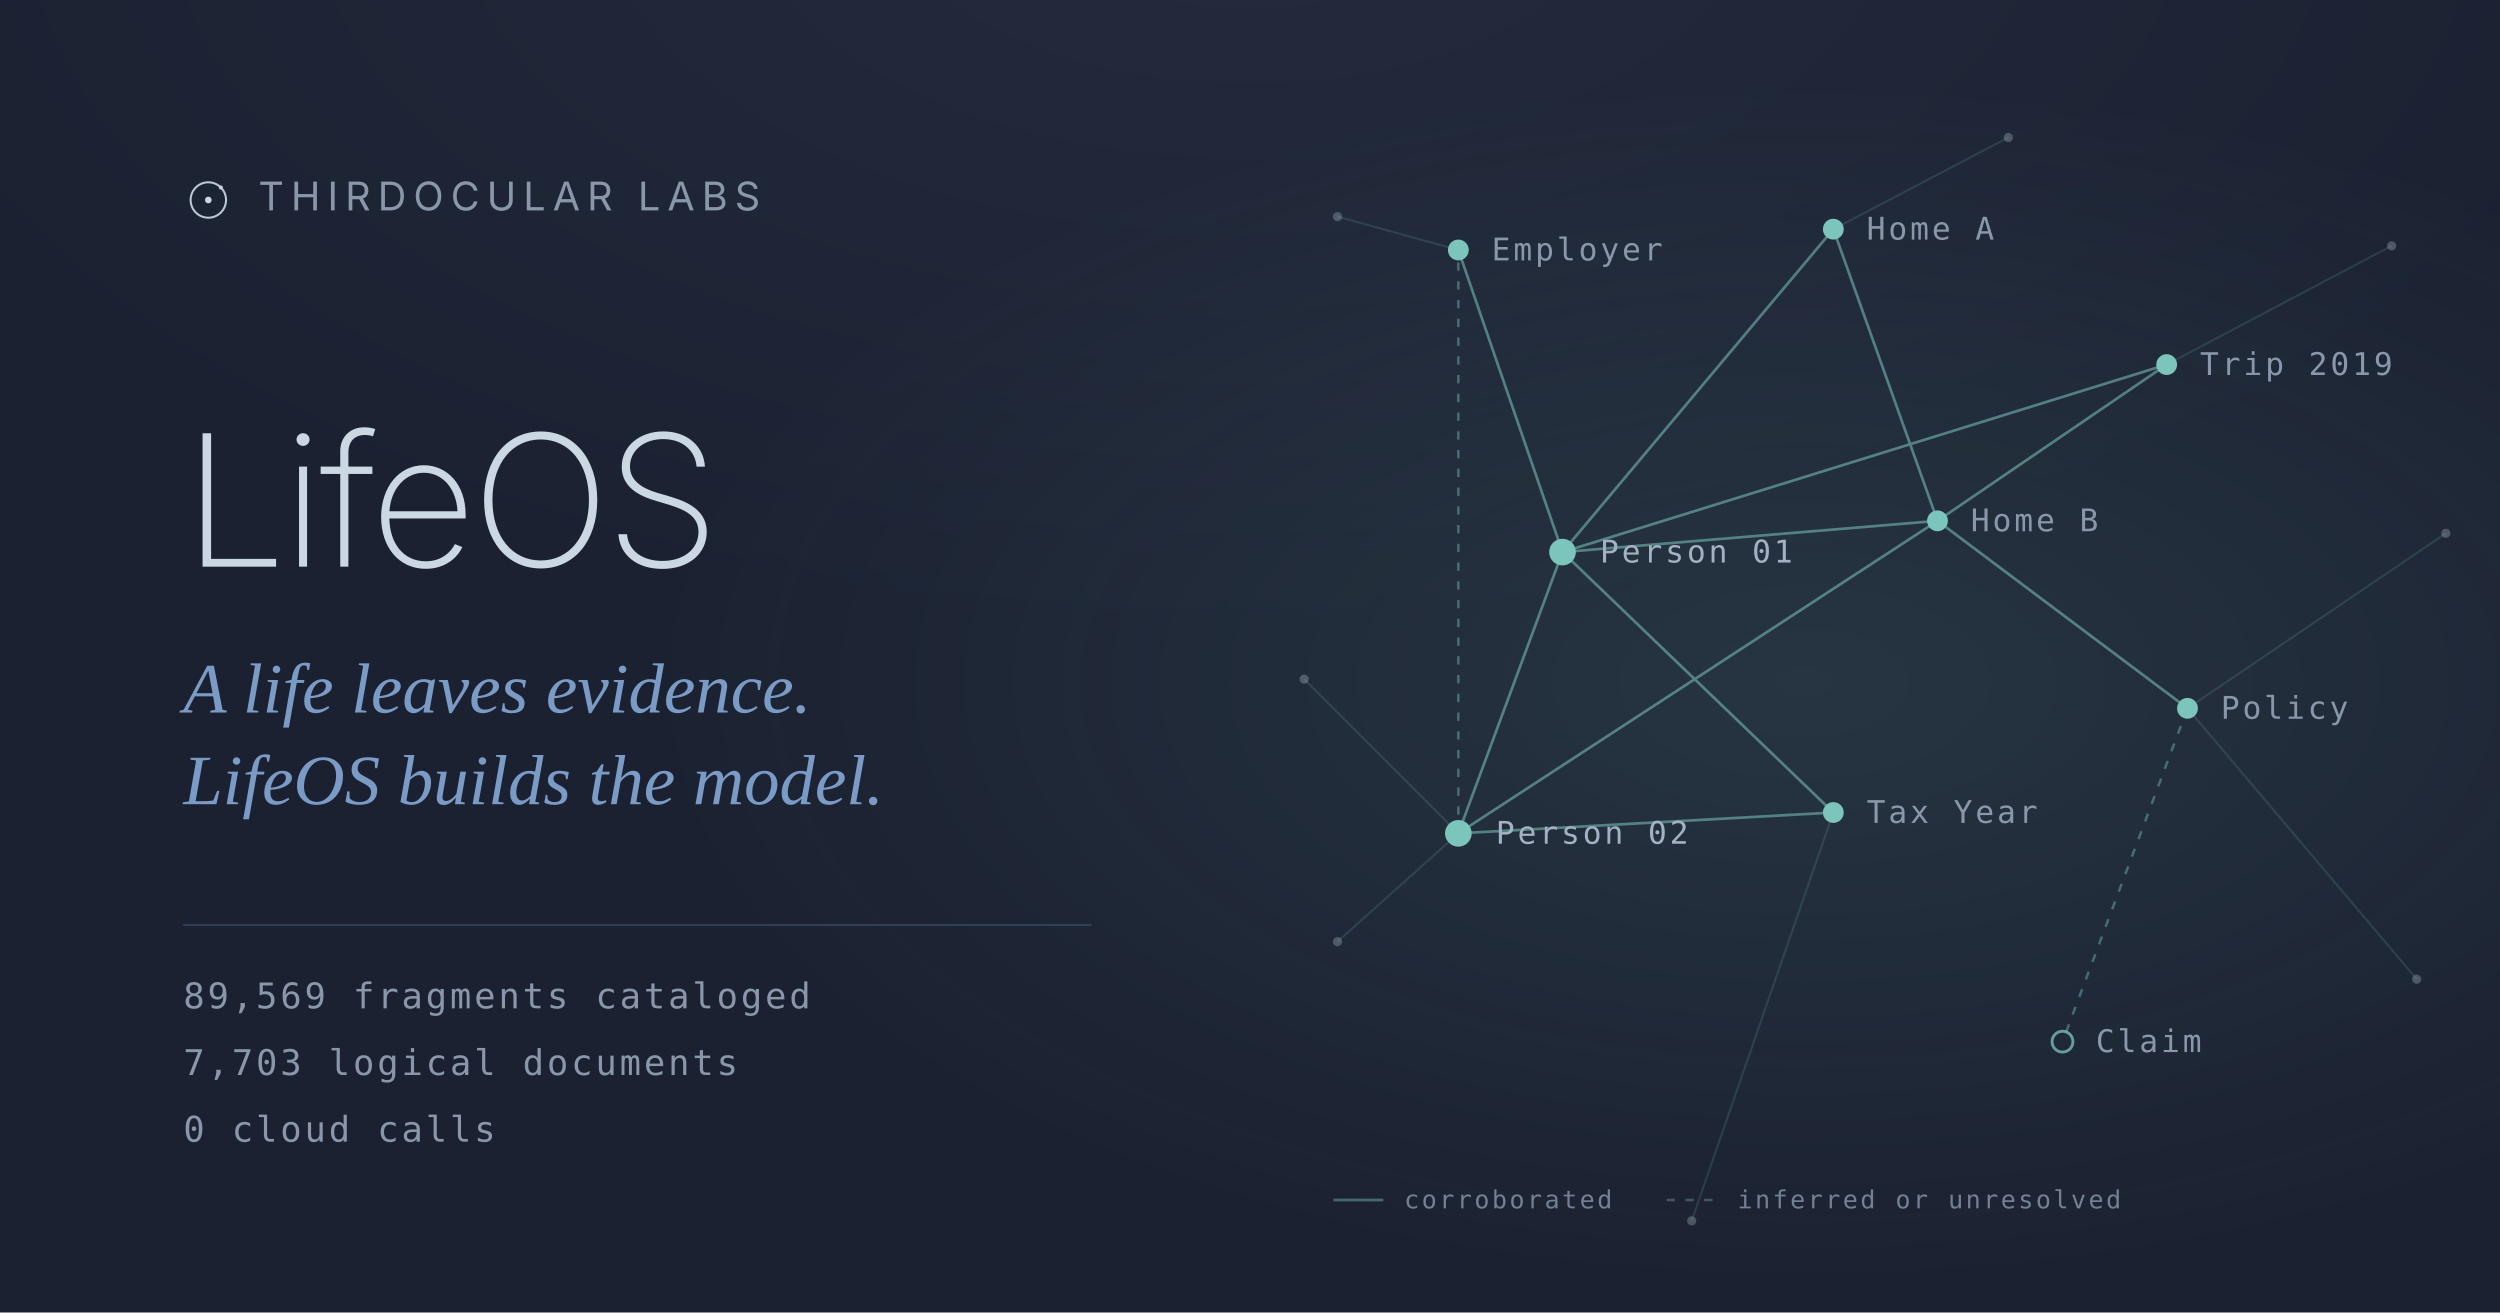
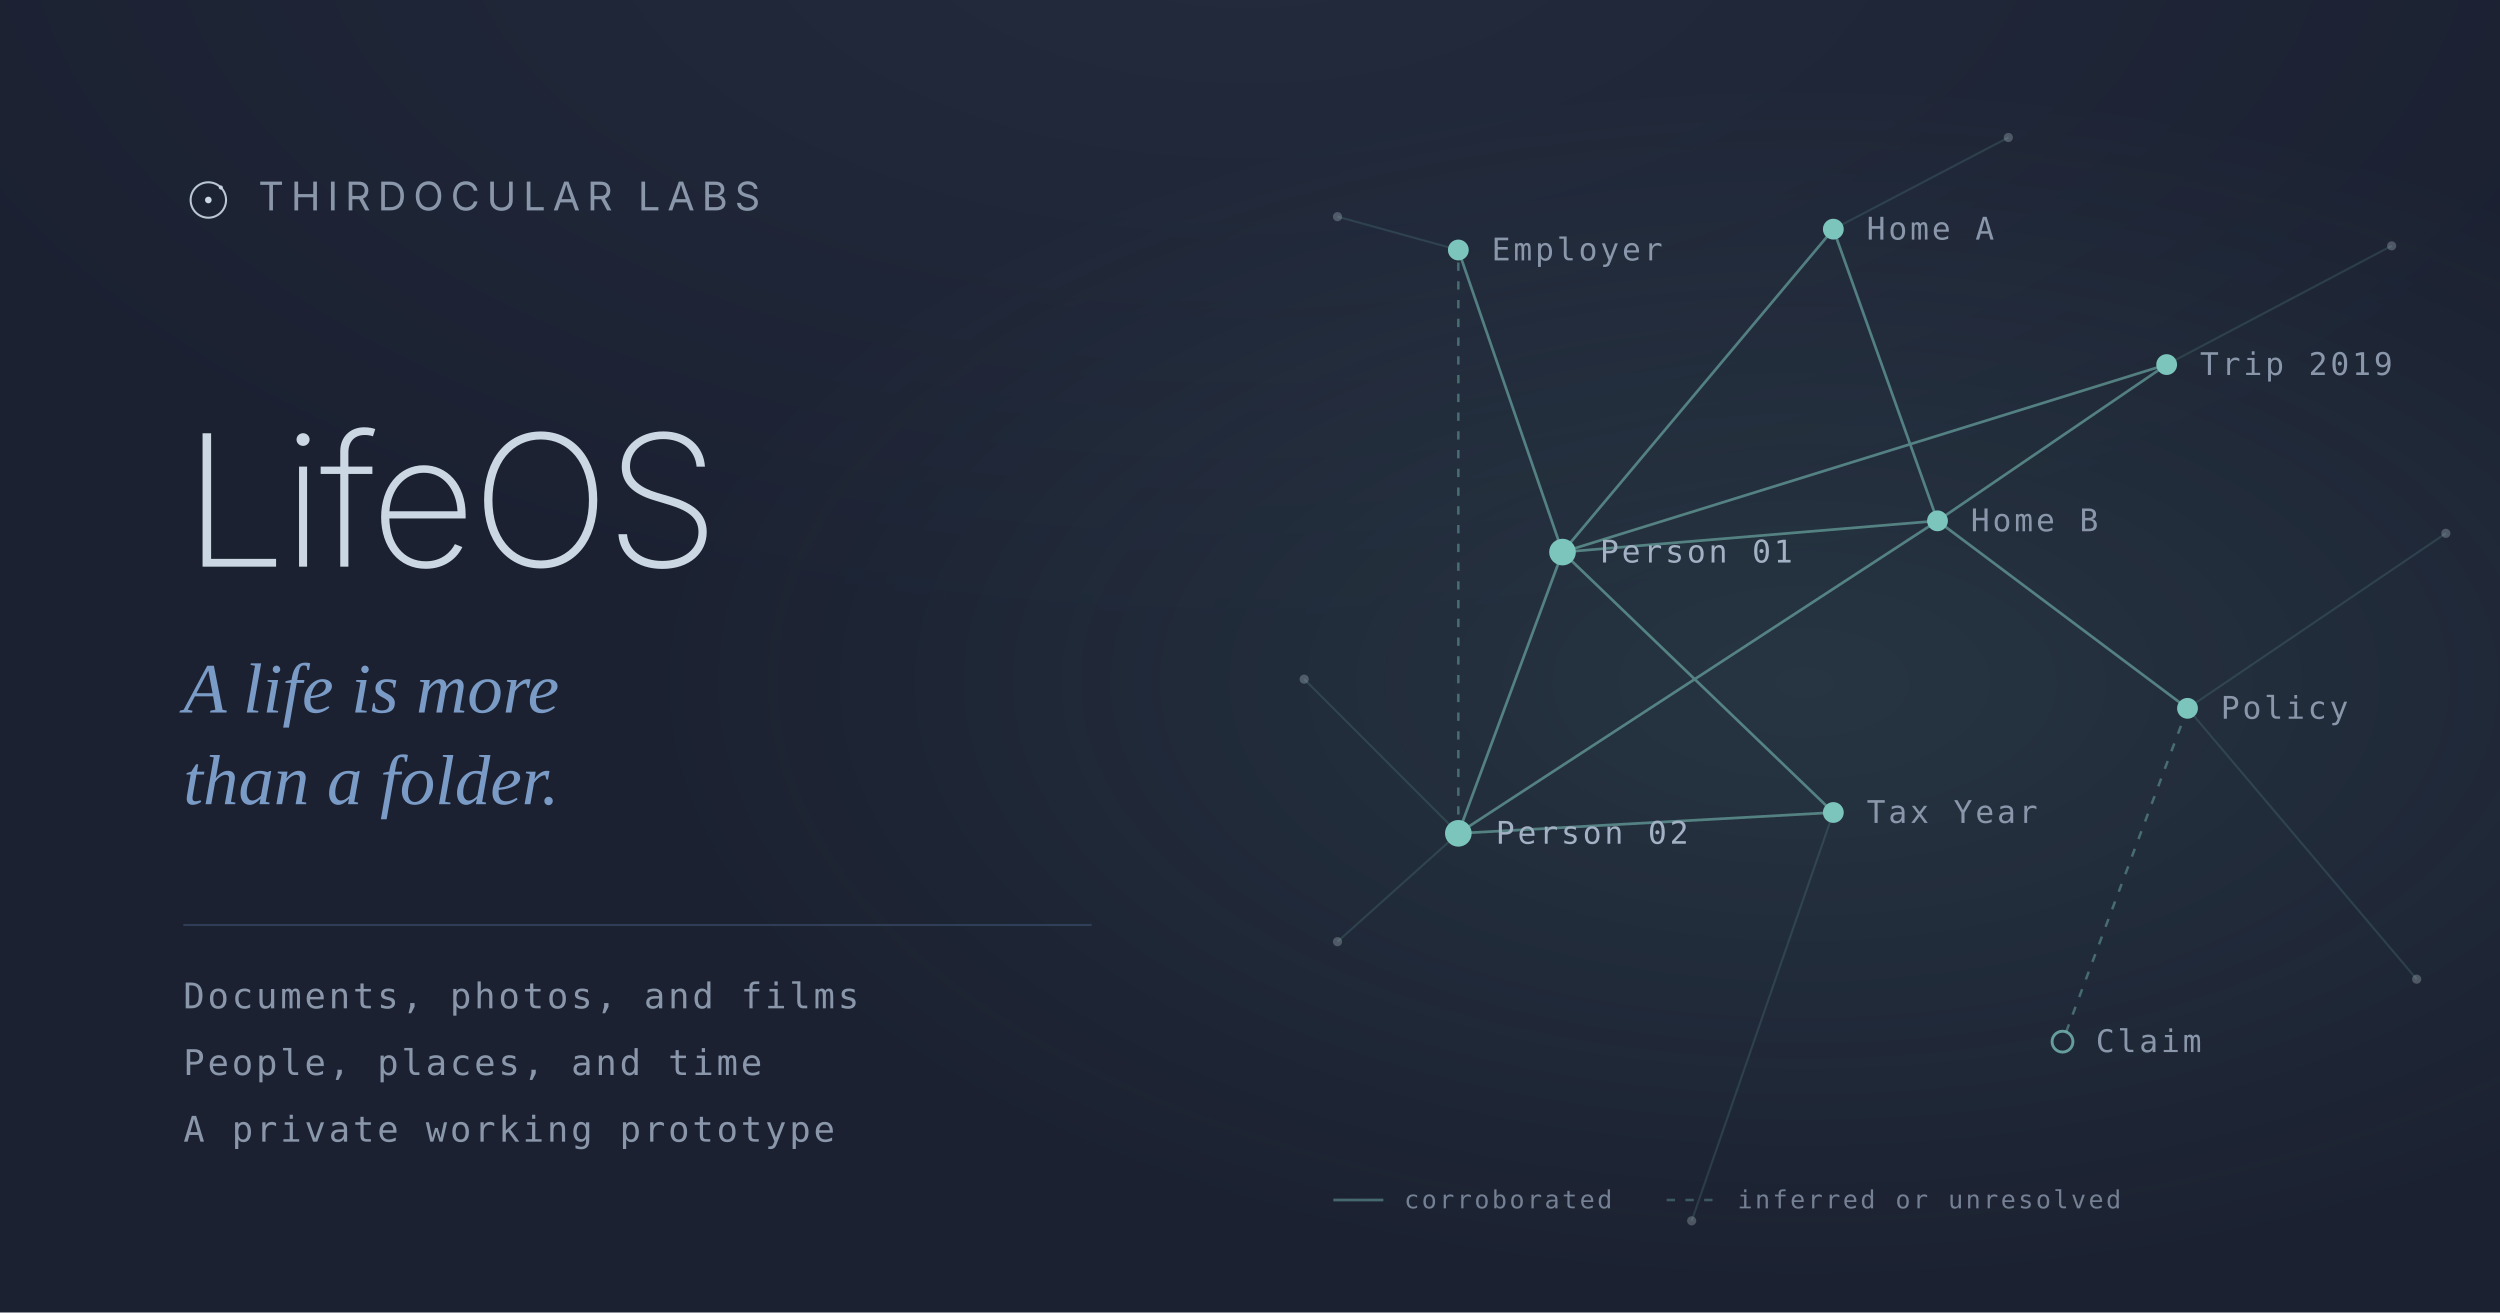
<svg xmlns="http://www.w3.org/2000/svg" width="1200" height="630" viewBox="0 0 1200 630" role="img" aria-label="LifeOS, an experiment from ThirdOcular Labs">
  <defs>
    <radialGradient id="ground" cx="50%" cy="-8%" r="88%">
      <stop offset="0%" stop-color="#232b3d" />
      <stop offset="65%" stop-color="#1b2131" />
    </radialGradient>
    <radialGradient id="halo" cx="72%" cy="52%" r="46%">
      <stop offset="0%" stop-color="#7cc5bc" stop-opacity="0.12" />
      <stop offset="100%" stop-color="#7cc5bc" stop-opacity="0" />
    </radialGradient>
  </defs>
  <rect width="1200" height="630" fill="url(#ground)" />
  <rect width="1200" height="630" fill="url(#halo)" />
  <g fill="#cbd8e4" opacity="0.28">
    <circle cx="642" cy="104" r="2.2" />
    <circle cx="1148" cy="118" r="2.2" />
    <circle cx="812" cy="586" r="2.2" />
    <circle cx="1160" cy="470" r="2.2" />
    <circle cx="626" cy="326" r="2.2" />
    <circle cx="964" cy="66" r="2.2" />
    <circle cx="1174" cy="256" r="2.2" />
    <circle cx="642" cy="452" r="2.2" />
  </g>
  <g stroke="#7cc5bc" stroke-width="1" opacity="0.16" fill="none">
    <path d="M642 104 L700 120" />
    <path d="M964 66 L880 110" />
    <path d="M1148 118 L1040 175" />
    <path d="M626 326 L700 400" />
    <path d="M642 452 L700 400" />
    <path d="M1160 470 L1050 340" />
    <path d="M1174 256 L1050 340" />
    <path d="M812 586 L880 390" />
  </g>
  <g stroke="#7cc5bc" stroke-width="1.3" opacity="0.55" fill="none">
    <path d="M750 265 L700 400" />
    <path d="M750 265 L700 120" />
    <path d="M750 265 L880 110" />
    <path d="M750 265 L930 250" />
    <path d="M700 400 L930 250" />
    <path d="M880 110 L930 250" />
    <path d="M750 265 L880 390" />
    <path d="M700 400 L880 390" />
    <path d="M930 250 L1050 340" />
    <path d="M930 250 L1040 175" />
    <path d="M750 265 L1040 175" />
  </g>
  <g stroke="#7cc5bc" stroke-width="1.2" opacity="0.42" fill="none" stroke-dasharray="4 5">
    <path d="M1050 340 L990 500" />
    <path d="M700 400 L700 120" />
  </g>
  <g fill="#7cc5bc">
    <circle cx="750" cy="265" r="6.4" />
    <circle cx="700" cy="400" r="6.4" />
    <circle cx="880" cy="110" r="5" />
    <circle cx="930" cy="250" r="5" />
    <circle cx="700" cy="120" r="5" />
    <circle cx="1040" cy="175" r="5" />
    <circle cx="880" cy="390" r="5" />
    <circle cx="1050" cy="340" r="5" />
  </g>
  <circle cx="990" cy="500" r="5" fill="none" stroke="#7cc5bc" stroke-width="1.4" opacity="0.75" />
  <g font-family="ui-monospace, 'Cascadia Mono', 'DejaVu Sans Mono', monospace" font-size="15" letter-spacing="1.4">
    <g fill="#a3b1c4">
      <text x="768" y="270">Person 01</text>
      <text x="718" y="405">Person 02</text>
    </g>
    <g fill="#8a97ab">
      <text x="896" y="115">Home A</text>
      <text x="946" y="255">Home B</text>
      <text x="716" y="125">Employer</text>
      <text x="1056" y="180">Trip 2019</text>
      <text x="896" y="395">Tax Year</text>
      <text x="1066" y="345">Policy</text>
      <text x="1006" y="505">Claim</text>
    </g>
  </g>
  <g transform="translate(88, 84)" stroke="#cbd8e4" fill="none">
    <circle cx="12" cy="12" r="8.5" stroke-width="1" opacity="0.9" />
    <circle cx="12" cy="12" r="1.6" fill="#cbd8e4" stroke="none" />
    <circle cx="18" cy="6" r="1" fill="#cbd8e4" stroke="none" opacity="0.9" />
  </g>
  <text x="124" y="101" font-family="system-ui, -apple-system, 'Segoe UI', sans-serif" font-size="19" fill="#8a97ab" letter-spacing="3.4">THIRDOCULAR LABS</text>
  <text x="88" y="272" font-family="system-ui, -apple-system, 'Segoe UI', sans-serif" font-size="88" font-weight="200" fill="#cbd8e4" letter-spacing="-2">LifeOS</text>
-   <text x="88" y="342" font-family="Georgia, 'Times New Roman', serif" font-style="italic" font-size="34" fill="#7b9bc7">A life leaves evidence.</text>
-   <text x="88" y="386" font-family="Georgia, 'Times New Roman', serif" font-style="italic" font-size="34" fill="#7b9bc7">LifeOS builds the model.</text>
+   <text x="88" y="342" font-family="Georgia, 'Times New Roman', serif" font-style="italic" font-size="34" fill="#7b9bc7">A life is more</text>
+   <text x="88" y="386" font-family="Georgia, 'Times New Roman', serif" font-style="italic" font-size="34" fill="#7b9bc7">than a folder.</text>
  <line x1="88" y1="444" x2="524" y2="444" stroke="#4f6890" stroke-opacity="0.4" stroke-width="1" />
  <g font-family="ui-monospace, 'Cascadia Mono', 'DejaVu Sans Mono', monospace" font-size="17" fill="#8a97ab" letter-spacing="1.4">
-     <text x="88" y="484">89,569 fragments cataloged</text>
-     <text x="88" y="516">7,703 logical documents</text>
-     <text x="88" y="548">0 cloud calls</text>
+     <text x="88" y="484">Documents, photos, and films</text>
+     <text x="88" y="516">People, places, and time</text>
+     <text x="88" y="548">A private working prototype</text>
  </g>
  <g font-family="ui-monospace, 'Cascadia Mono', 'DejaVu Sans Mono', monospace" font-size="12" fill="#8a97ab" letter-spacing="1.2" opacity="0.8">
    <line x1="640" y1="576" x2="664" y2="576" stroke="#7cc5bc" stroke-width="1.3" opacity="0.55" />
    <text x="674" y="580">corroborated</text>
    <line x1="800" y1="576" x2="824" y2="576" stroke="#7cc5bc" stroke-width="1.2" opacity="0.42" stroke-dasharray="4 5" />
    <text x="834" y="580">inferred or unresolved</text>
  </g>
</svg>
